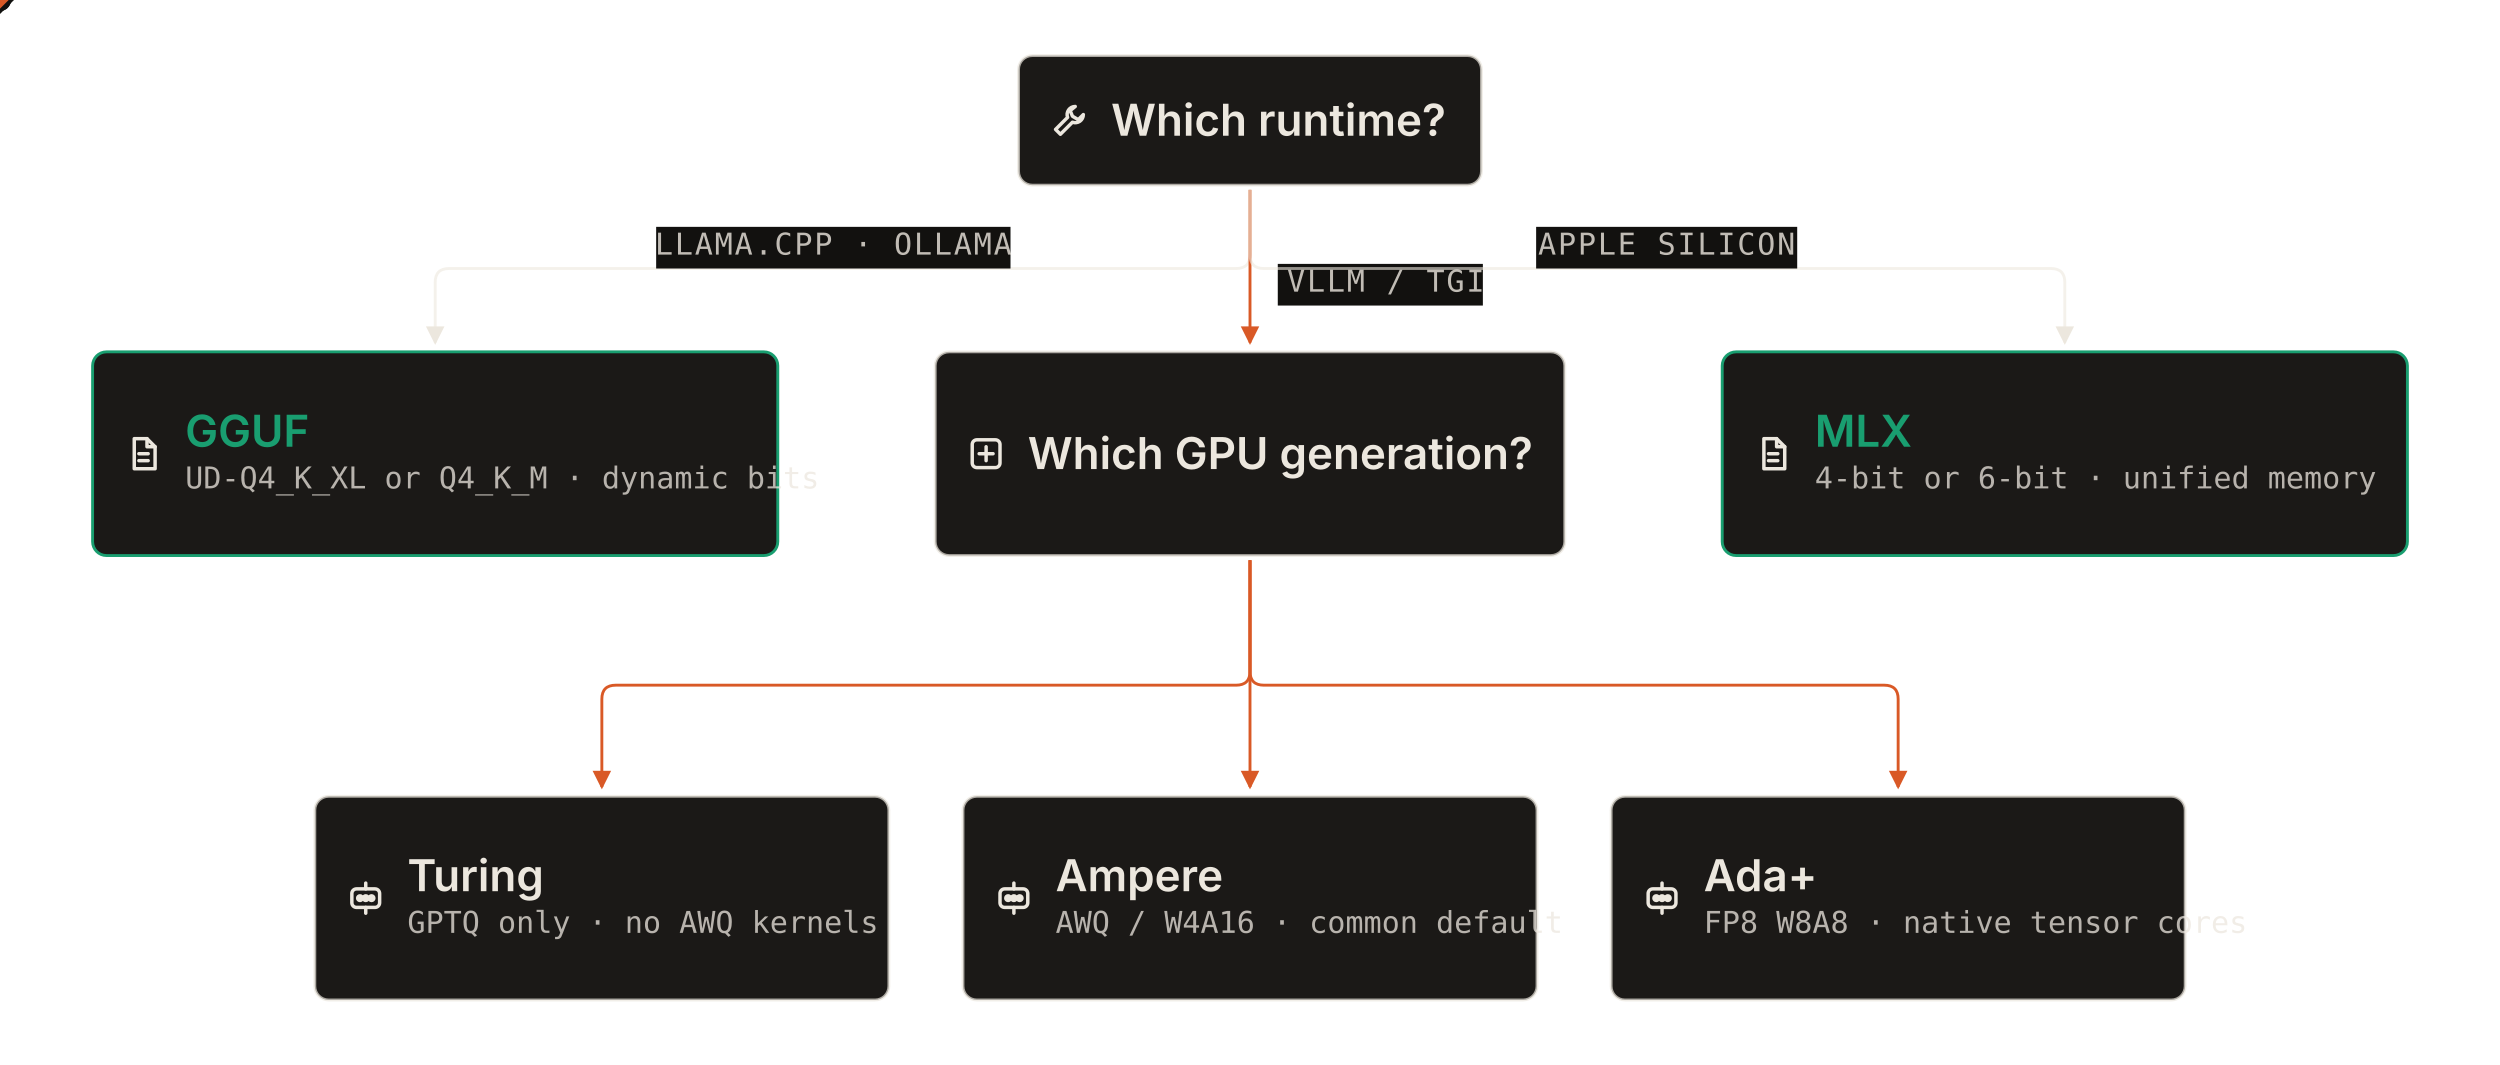
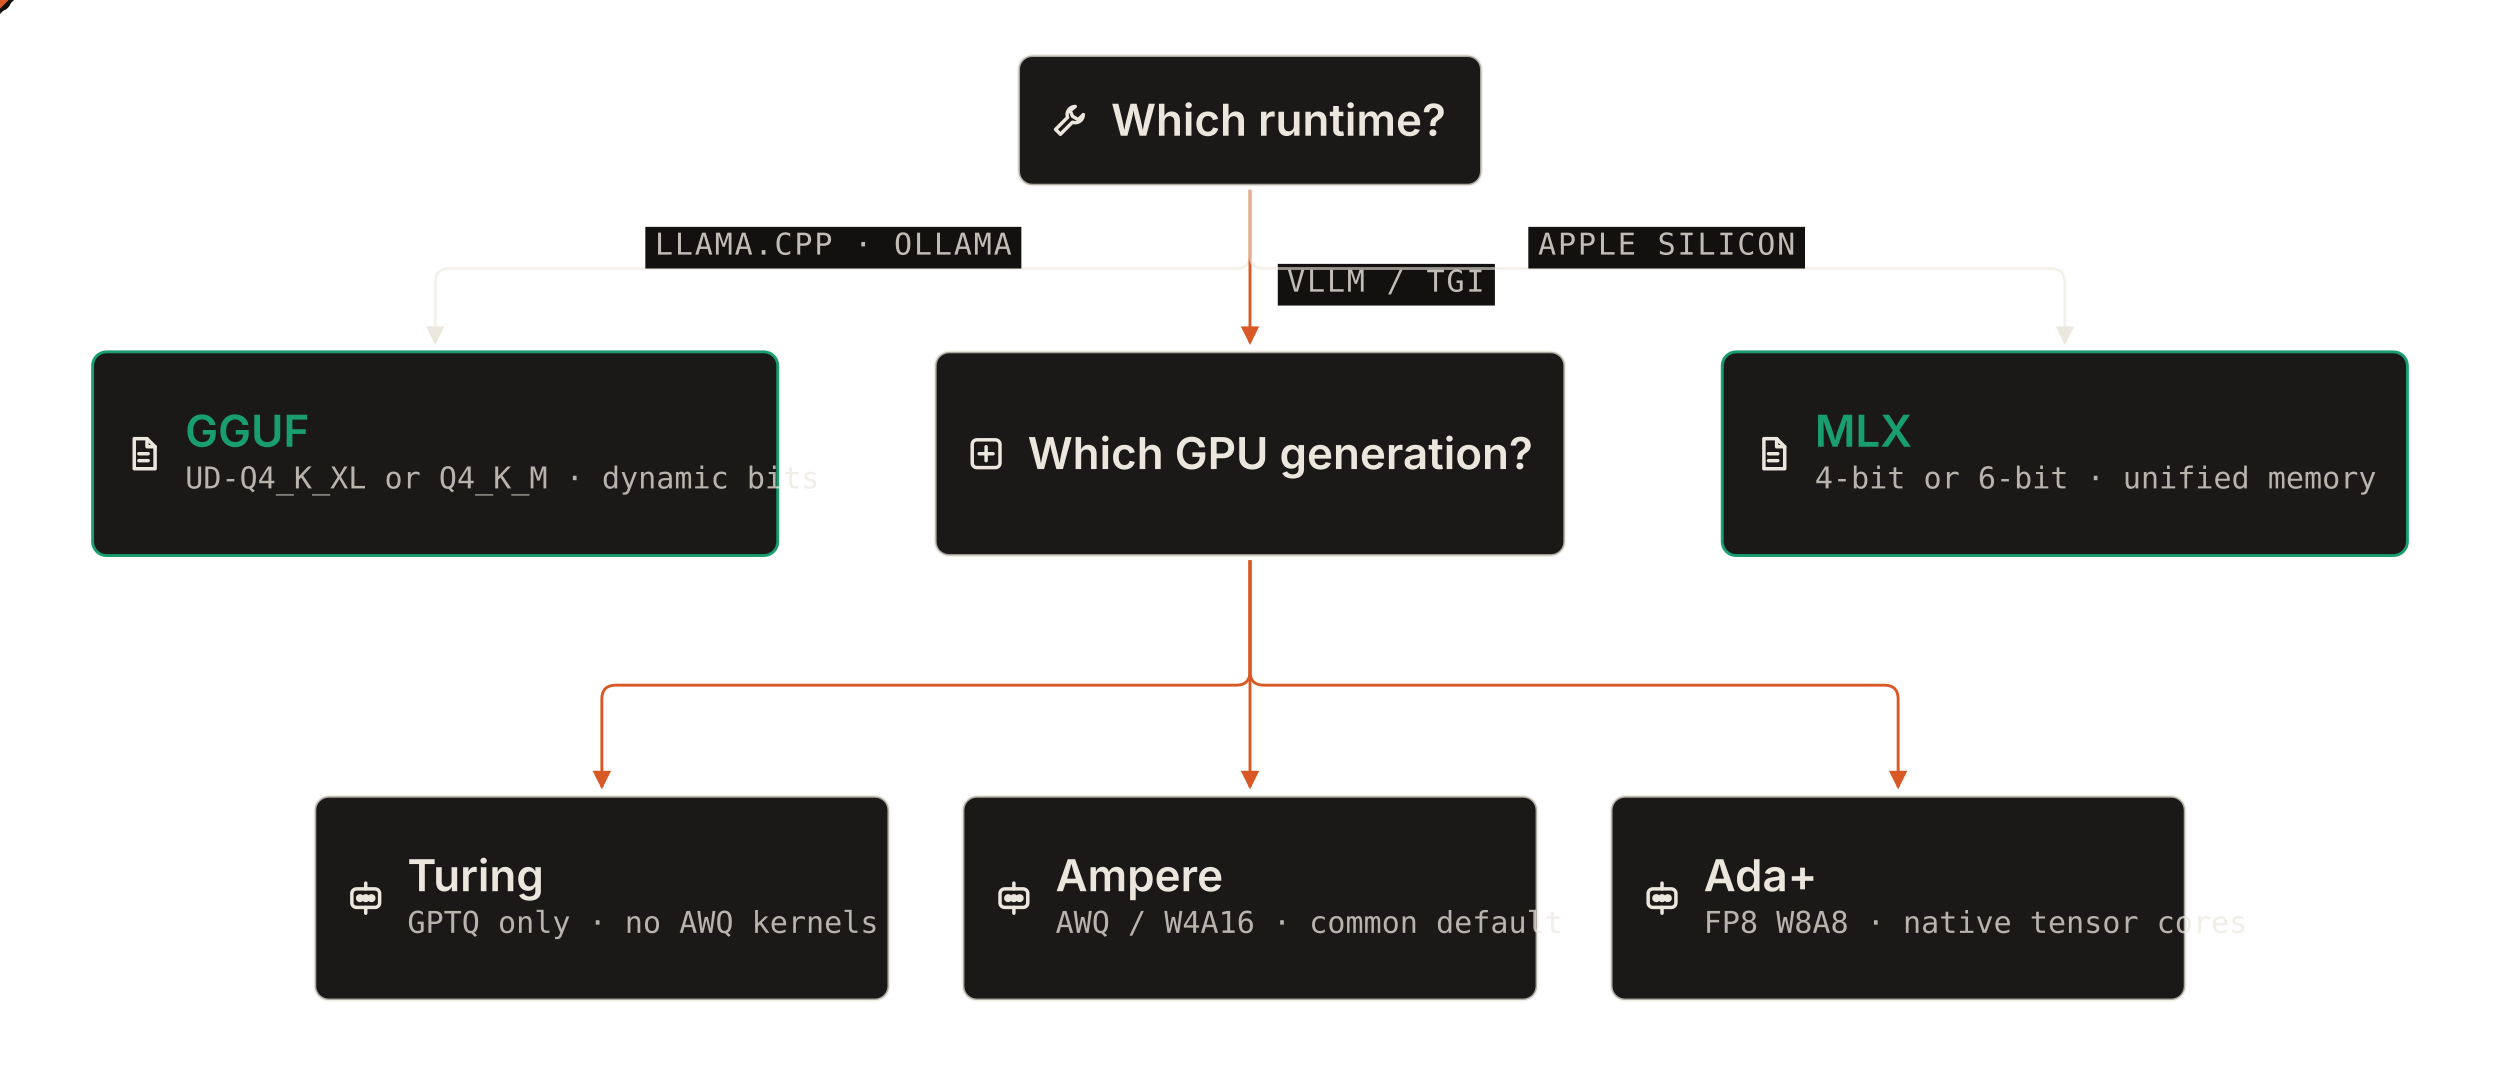
<svg xmlns="http://www.w3.org/2000/svg" viewBox="0 0 1080 460" width="1080" height="460" color="#ece7de" font-family="ui-sans-serif, system-ui, -apple-system, 'Segoe UI', Inter, Helvetica, Arial, sans-serif" role="img" aria-label="Decision tree. Which runtime: llama.cpp or Ollama lead to GGUF (UD-Q4_K_XL or Q4_K_M, dynamic bits per layer); Apple Silicon leads to MLX (4-bit or 6-bit, unified memory); vLLM or TGI lead to a second question, which GPU generation: Turing takes GPTQ only with no AWQ kernels, Ampere takes AWQ or W4A16 as the common default, Ada and later take FP8 W8A8 on native FP8 tensor cores.">
  <style>text{user-select:none}</style>
  <g transform="translate(0,0)">
    <defs>
      <marker id="qd-head" markerWidth="8" markerHeight="8" refX="7" refY="4" orient="auto-start-reverse" markerUnits="userSpaceOnUse">
        <path d="M0,0 L8,4 L0,8 z" fill="currentColor" />
      </marker>
      <marker id="qd-head-accent" markerWidth="8" markerHeight="8" refX="7" refY="4" orient="auto-start-reverse" markerUnits="userSpaceOnUse">
        <path d="M0,0 L8,4 L0,8 z" fill="#199e70" />
      </marker>
      <marker id="qd-head-request" markerWidth="8" markerHeight="8" refX="7" refY="4" orient="auto-start-reverse" markerUnits="userSpaceOnUse">
        <path d="M0,0 L8,4 L0,8 z" fill="#3987e5" />
      </marker>
      <marker id="qd-head-response" markerWidth="8" markerHeight="8" refX="7" refY="4" orient="auto-start-reverse" markerUnits="userSpaceOnUse">
        <path d="M0,0 L8,4 L0,8 z" fill="#199e70" />
      </marker>
      <marker id="qd-head-change" markerWidth="8" markerHeight="8" refX="7" refY="4" orient="auto-start-reverse" markerUnits="userSpaceOnUse">
        <path d="M0,0 L8,4 L0,8 z" fill="#d95926" />
      </marker>
    </defs>
    <g data-uipack="node">
      <rect x="440" y="24" width="200" height="56" rx="6" fill="#1b1917" stroke="currentColor" stroke-opacity="0.7" stroke-width="1.25" />
      <path class="uipack__touch-target" d="M 440 24 h 200 v 56 h -200 Z" fill="transparent" stroke="none" aria-hidden="true" />
      <g transform="translate(454, 44)" fill="none" stroke="currentColor" stroke-width="1.5" stroke-linecap="round" stroke-linejoin="round">
        <path d="M10.5 2a3.5 3.5 0 0 0-3.3 4.7L2 11.9l2.1 2.1 5.2-5.2A3.5 3.5 0 0 0 14 5.5L11.8 7.7 9.3 6.2l-1-2.4z" />
      </g>
      <text x="480" y="58.65" text-anchor="start" font-size="19" font-weight="600" fill="currentColor">Which runtime?</text>
    </g>
    <path data-uipack="connector" d="M540,82 L540,110 Q540,116 534,116 L194,116 Q188,116 188,122 L188,148" fill="none" stroke="currentColor" stroke-opacity="0.6" stroke-width="1.25" marker-end="url(#qd-head)" />
    <g data-uipack="label">
-       <rect x="283.46" y="98" width="153.08" height="18" fill="#12110f" />
+       <rect x="278.78" y="98" width="162.44" height="18" fill="#12110f" />
      <text x="360" y="110" text-anchor="middle" font-size="13" font-family="ui-monospace, SFMono-Regular, Menlo, Consolas, monospace" letter-spacing=".06em" fill="currentColor" fill-opacity="0.8">LLAMA.CPP · OLLAMA</text>
    </g>
    <g data-uipack="packet">
-       <circle cx="0" cy="0" r="4" fill="currentColor" stroke="#12110f" stroke-width="1.5" />
+       <g>
+         <circle cx="0" cy="0" r="4" fill="currentColor" stroke="#12110f" stroke-width="1.5" />
+         <animateTransform attributeName="transform" type="scale" dur="2s" begin="0s" repeatCount="indefinite" calcMode="spline" values="0;1.2;1;1;0" keyTimes="0;0.084;0.14;0.84;1" keySplines="0.2 0.9 0.3 1;0.4 0 0.6 1;0 0 1 1;0.6 0 0.9 0.4" />
+       </g>
      <animateMotion dur="2s" begin="0s" repeatCount="indefinite" path="M540,86 L540,110 Q540,116 534,116 L194,116 Q188,116 188,122 L188,140" calcMode="linear" />
    </g>
    <path data-uipack="connector" data-kind="change" d="M540,82 L540,148" fill="none" stroke="#d95926" stroke-opacity="1" stroke-width="1.25" marker-end="url(#qd-head-change)" />
    <g data-uipack="label">
-       <rect x="552" y="114" width="88.6" height="18" fill="#12110f" />
+       <rect x="552" y="114" width="93.8" height="18" fill="#12110f" />
      <text x="556" y="126" text-anchor="start" font-size="13" font-family="ui-monospace, SFMono-Regular, Menlo, Consolas, monospace" letter-spacing=".06em" fill="currentColor" fill-opacity="0.8">VLLM / TGI</text>
    </g>
    <g data-uipack="packet" data-kind="change">
-       <path d="M0,-4.8 L4.8,0 L0,4.8 L-4.8,0 Z" fill="#d95926" stroke="#12110f" stroke-width="1.5" />
+       <g>
+         <path d="M0,-4.8 L4.8,0 L0,4.8 L-4.8,0 Z" fill="#d95926" stroke="#12110f" stroke-width="1.5" />
+         <animateTransform attributeName="transform" type="scale" dur="1.4s" begin="-0.4s" repeatCount="indefinite" calcMode="spline" values="0;1.2;1;1;0" keyTimes="0;0.12;0.2;0.8;1" keySplines="0.2 0.9 0.3 1;0.4 0 0.6 1;0 0 1 1;0.6 0 0.9 0.4" />
+       </g>
      <animateMotion dur="1.4s" begin="-0.4s" repeatCount="indefinite" path="M540,86 L540,140" calcMode="linear" />
    </g>
    <path data-uipack="connector" d="M540,82 L540,110 Q540,116 546,116 L886,116 Q892,116 892,122 L892,148" fill="none" stroke="currentColor" stroke-opacity="0.6" stroke-width="1.25" marker-end="url(#qd-head)" />
    <g data-uipack="label">
-       <rect x="663.61" y="98" width="112.78" height="18" fill="#12110f" />
+       <rect x="660.23" y="98" width="119.54" height="18" fill="#12110f" />
      <text x="720" y="110" text-anchor="middle" font-size="13" font-family="ui-monospace, SFMono-Regular, Menlo, Consolas, monospace" letter-spacing=".06em" fill="currentColor" fill-opacity="0.8">APPLE SILICON</text>
    </g>
    <g data-uipack="packet">
-       <circle cx="0" cy="0" r="4" fill="currentColor" stroke="#12110f" stroke-width="1.5" />
+       <g>
+         <circle cx="0" cy="0" r="4" fill="currentColor" stroke="#12110f" stroke-width="1.5" />
+         <animateTransform attributeName="transform" type="scale" dur="2s" begin="-1s" repeatCount="indefinite" calcMode="spline" values="0;1.2;1;1;0" keyTimes="0;0.084;0.14;0.84;1" keySplines="0.2 0.9 0.3 1;0.4 0 0.6 1;0 0 1 1;0.6 0 0.9 0.4" />
+       </g>
      <animateMotion dur="2s" begin="-1s" repeatCount="indefinite" path="M540,86 L540,110 Q540,116 546,116 L886,116 Q892,116 892,122 L892,140" calcMode="linear" />
    </g>
    <g data-uipack="node">
      <rect x="40" y="152" width="296" height="88" rx="6" fill="#1b1917" stroke="#199e70" stroke-opacity="1" stroke-width="1.25" />
      <path class="uipack__touch-target" d="M 40 152 h 296 v 88 h -296 Z" fill="transparent" stroke="none" aria-hidden="true" />
      <g transform="translate(54, 188)" fill="none" stroke="currentColor" stroke-width="1.5" stroke-linecap="round" stroke-linejoin="round">
        <path d="M4 1.5h5.5L13 5v9.5H4z" />
        <path d="M9.5 1.5V5H13M6 8h4M6 11h4" />
      </g>
      <text x="80" y="193" text-anchor="start" font-size="19" font-weight="600" fill="#199e70">GGUF</text>
      <text x="80" y="211" text-anchor="start" font-size="13" font-family="ui-monospace, SFMono-Regular, Menlo, Consolas, monospace" fill="currentColor" fill-opacity="0.75">UD-Q4_K_XL or Q4_K_M · dynamic bits</text>
    </g>
    <g data-uipack="node">
      <rect x="404" y="152" width="272" height="88" rx="6" fill="#1b1917" stroke="currentColor" stroke-opacity="0.7" stroke-width="1.25" />
      <path class="uipack__touch-target" d="M 404 152 h 272 v 88 h -272 Z" fill="transparent" stroke="none" aria-hidden="true" />
      <g transform="translate(418, 188)" fill="none" stroke="currentColor" stroke-width="1.5" stroke-linecap="round" stroke-linejoin="round">
        <rect x="2" y="2" width="12" height="12" rx="2" />
        <path d="M5 8h6M8 5v6" />
      </g>
      <text x="444" y="202.65" text-anchor="start" font-size="19" font-weight="600" fill="currentColor">Which GPU generation?</text>
    </g>
    <g data-uipack="node">
      <rect x="744" y="152" width="296" height="88" rx="6" fill="#1b1917" stroke="#199e70" stroke-opacity="1" stroke-width="1.25" />
      <path class="uipack__touch-target" d="M 744 152 h 296 v 88 h -296 Z" fill="transparent" stroke="none" aria-hidden="true" />
      <g transform="translate(758, 188)" fill="none" stroke="currentColor" stroke-width="1.5" stroke-linecap="round" stroke-linejoin="round">
        <path d="M4 1.5h5.5L13 5v9.5H4z" />
        <path d="M9.5 1.5V5H13M6 8h4M6 11h4" />
      </g>
      <text x="784" y="193" text-anchor="start" font-size="19" font-weight="600" fill="#199e70">MLX</text>
      <text x="784" y="211" text-anchor="start" font-size="13" font-family="ui-monospace, SFMono-Regular, Menlo, Consolas, monospace" fill="currentColor" fill-opacity="0.75">4-bit or 6-bit · unified memory</text>
    </g>
    <g>
      <path data-uipack="connector" data-kind="change" d="M540,242 L540,290 Q540,296 534,296 L266,296 Q260,296 260,302 L260,340" fill="none" stroke="#d95926" stroke-opacity="1" stroke-width="1.25" marker-end="url(#qd-head-change)" />
      <g data-uipack="packet" data-kind="change">
-         <path d="M0,-4.8 L4.8,0 L0,4.8 L-4.8,0 Z" fill="#d95926" stroke="#12110f" stroke-width="1.5" />
+         <g>
+           <path d="M0,-4.8 L4.8,0 L0,4.8 L-4.8,0 Z" fill="#d95926" stroke="#12110f" stroke-width="1.5" />
+           <animateTransform attributeName="transform" type="scale" dur="1.8s" begin="0s" repeatCount="indefinite" calcMode="spline" values="0;1.2;1;1;0" keyTimes="0;0.093;0.156;0.822;1" keySplines="0.2 0.9 0.3 1;0.4 0 0.6 1;0 0 1 1;0.6 0 0.9 0.4" />
+         </g>
        <animateMotion dur="1.8s" begin="0s" repeatCount="indefinite" path="M540,246 L540,290 Q540,296 534,296 L266,296 Q260,296 260,302 L260,332" calcMode="linear" />
      </g>
    </g>
    <g>
      <path data-uipack="connector" data-kind="change" d="M540,242 L540,296 L540,296 L540,340" fill="none" stroke="#d95926" stroke-opacity="1" stroke-width="1.25" marker-end="url(#qd-head-change)" />
      <g data-uipack="packet" data-kind="change">
-         <path d="M0,-4.8 L4.8,0 L0,4.8 L-4.8,0 Z" fill="#d95926" stroke="#12110f" stroke-width="1.5" />
+         <g>
+           <path d="M0,-4.8 L4.8,0 L0,4.8 L-4.8,0 Z" fill="#d95926" stroke="#12110f" stroke-width="1.5" />
+           <animateTransform attributeName="transform" type="scale" dur="1.8s" begin="-0.6s" repeatCount="indefinite" calcMode="spline" values="0;1.2;1;1;0" keyTimes="0;0.093;0.156;0.822;1" keySplines="0.2 0.9 0.3 1;0.4 0 0.6 1;0 0 1 1;0.6 0 0.9 0.4" />
+         </g>
        <animateMotion dur="1.8s" begin="-0.6s" repeatCount="indefinite" path="M540,246 L540,296 L540,296 L540,332" calcMode="linear" />
      </g>
    </g>
    <g>
      <path data-uipack="connector" data-kind="change" d="M540,242 L540,290 Q540,296 546,296 L814,296 Q820,296 820,302 L820,340" fill="none" stroke="#d95926" stroke-opacity="1" stroke-width="1.25" marker-end="url(#qd-head-change)" />
      <g data-uipack="packet" data-kind="change">
-         <path d="M0,-4.8 L4.8,0 L0,4.8 L-4.8,0 Z" fill="#d95926" stroke="#12110f" stroke-width="1.5" />
+         <g>
+           <path d="M0,-4.8 L4.8,0 L0,4.8 L-4.8,0 Z" fill="#d95926" stroke="#12110f" stroke-width="1.5" />
+           <animateTransform attributeName="transform" type="scale" dur="1.8s" begin="-1.2s" repeatCount="indefinite" calcMode="spline" values="0;1.2;1;1;0" keyTimes="0;0.093;0.156;0.822;1" keySplines="0.2 0.9 0.3 1;0.4 0 0.6 1;0 0 1 1;0.6 0 0.9 0.4" />
+         </g>
        <animateMotion dur="1.8s" begin="-1.2s" repeatCount="indefinite" path="M540,246 L540,290 Q540,296 546,296 L814,296 Q820,296 820,302 L820,332" calcMode="linear" />
      </g>
    </g>
    <g data-uipack="node">
      <rect x="136" y="344" width="248" height="88" rx="6" fill="#1b1917" stroke="currentColor" stroke-opacity="0.7" stroke-width="1.25" />
      <path class="uipack__touch-target" d="M 136 344 h 248 v 88 h -248 Z" fill="transparent" stroke="none" aria-hidden="true" />
      <g transform="translate(150, 380)" fill="none" stroke="currentColor" stroke-width="1.5" stroke-linecap="round" stroke-linejoin="round">
        <rect x="2" y="4" width="12" height="8" rx="2" />
        <circle cx="5.5" cy="8" r="1" fill="currentColor" />
        <circle cx="8" cy="8" r="1" fill="currentColor" />
        <circle cx="10.5" cy="8" r="1" fill="currentColor" />
        <path d="M8 1.5V4M8 12v2.5" />
      </g>
      <text x="176" y="385" text-anchor="start" font-size="19" font-weight="600" fill="currentColor">Turing</text>
      <text x="176" y="403" text-anchor="start" font-size="13" font-family="ui-monospace, SFMono-Regular, Menlo, Consolas, monospace" fill="currentColor" fill-opacity="0.75">GPTQ only · no AWQ kernels</text>
    </g>
    <g data-uipack="node">
      <rect x="416" y="344" width="248" height="88" rx="6" fill="#1b1917" stroke="currentColor" stroke-opacity="0.7" stroke-width="1.25" />
      <path class="uipack__touch-target" d="M 416 344 h 248 v 88 h -248 Z" fill="transparent" stroke="none" aria-hidden="true" />
      <g transform="translate(430, 380)" fill="none" stroke="currentColor" stroke-width="1.5" stroke-linecap="round" stroke-linejoin="round">
        <rect x="2" y="4" width="12" height="8" rx="2" />
        <circle cx="5.5" cy="8" r="1" fill="currentColor" />
        <circle cx="8" cy="8" r="1" fill="currentColor" />
        <circle cx="10.5" cy="8" r="1" fill="currentColor" />
        <path d="M8 1.5V4M8 12v2.5" />
      </g>
      <text x="456" y="385" text-anchor="start" font-size="19" font-weight="600" fill="currentColor">Ampere</text>
      <text x="456" y="403" text-anchor="start" font-size="13" font-family="ui-monospace, SFMono-Regular, Menlo, Consolas, monospace" fill="currentColor" fill-opacity="0.75">AWQ / W4A16 · common default</text>
    </g>
    <g data-uipack="node">
      <rect x="696" y="344" width="248" height="88" rx="6" fill="#1b1917" stroke="currentColor" stroke-opacity="0.7" stroke-width="1.25" />
      <path class="uipack__touch-target" d="M 696 344 h 248 v 88 h -248 Z" fill="transparent" stroke="none" aria-hidden="true" />
      <g transform="translate(710, 380)" fill="none" stroke="currentColor" stroke-width="1.5" stroke-linecap="round" stroke-linejoin="round">
        <rect x="2" y="4" width="12" height="8" rx="2" />
        <circle cx="5.5" cy="8" r="1" fill="currentColor" />
        <circle cx="8" cy="8" r="1" fill="currentColor" />
        <circle cx="10.5" cy="8" r="1" fill="currentColor" />
        <path d="M8 1.5V4M8 12v2.5" />
      </g>
      <text x="736" y="385" text-anchor="start" font-size="19" font-weight="600" fill="currentColor">Ada+</text>
      <text x="736" y="403" text-anchor="start" font-size="13" font-family="ui-monospace, SFMono-Regular, Menlo, Consolas, monospace" fill="currentColor" fill-opacity="0.75">FP8 W8A8 · native tensor cores</text>
    </g>
  </g>
</svg>
